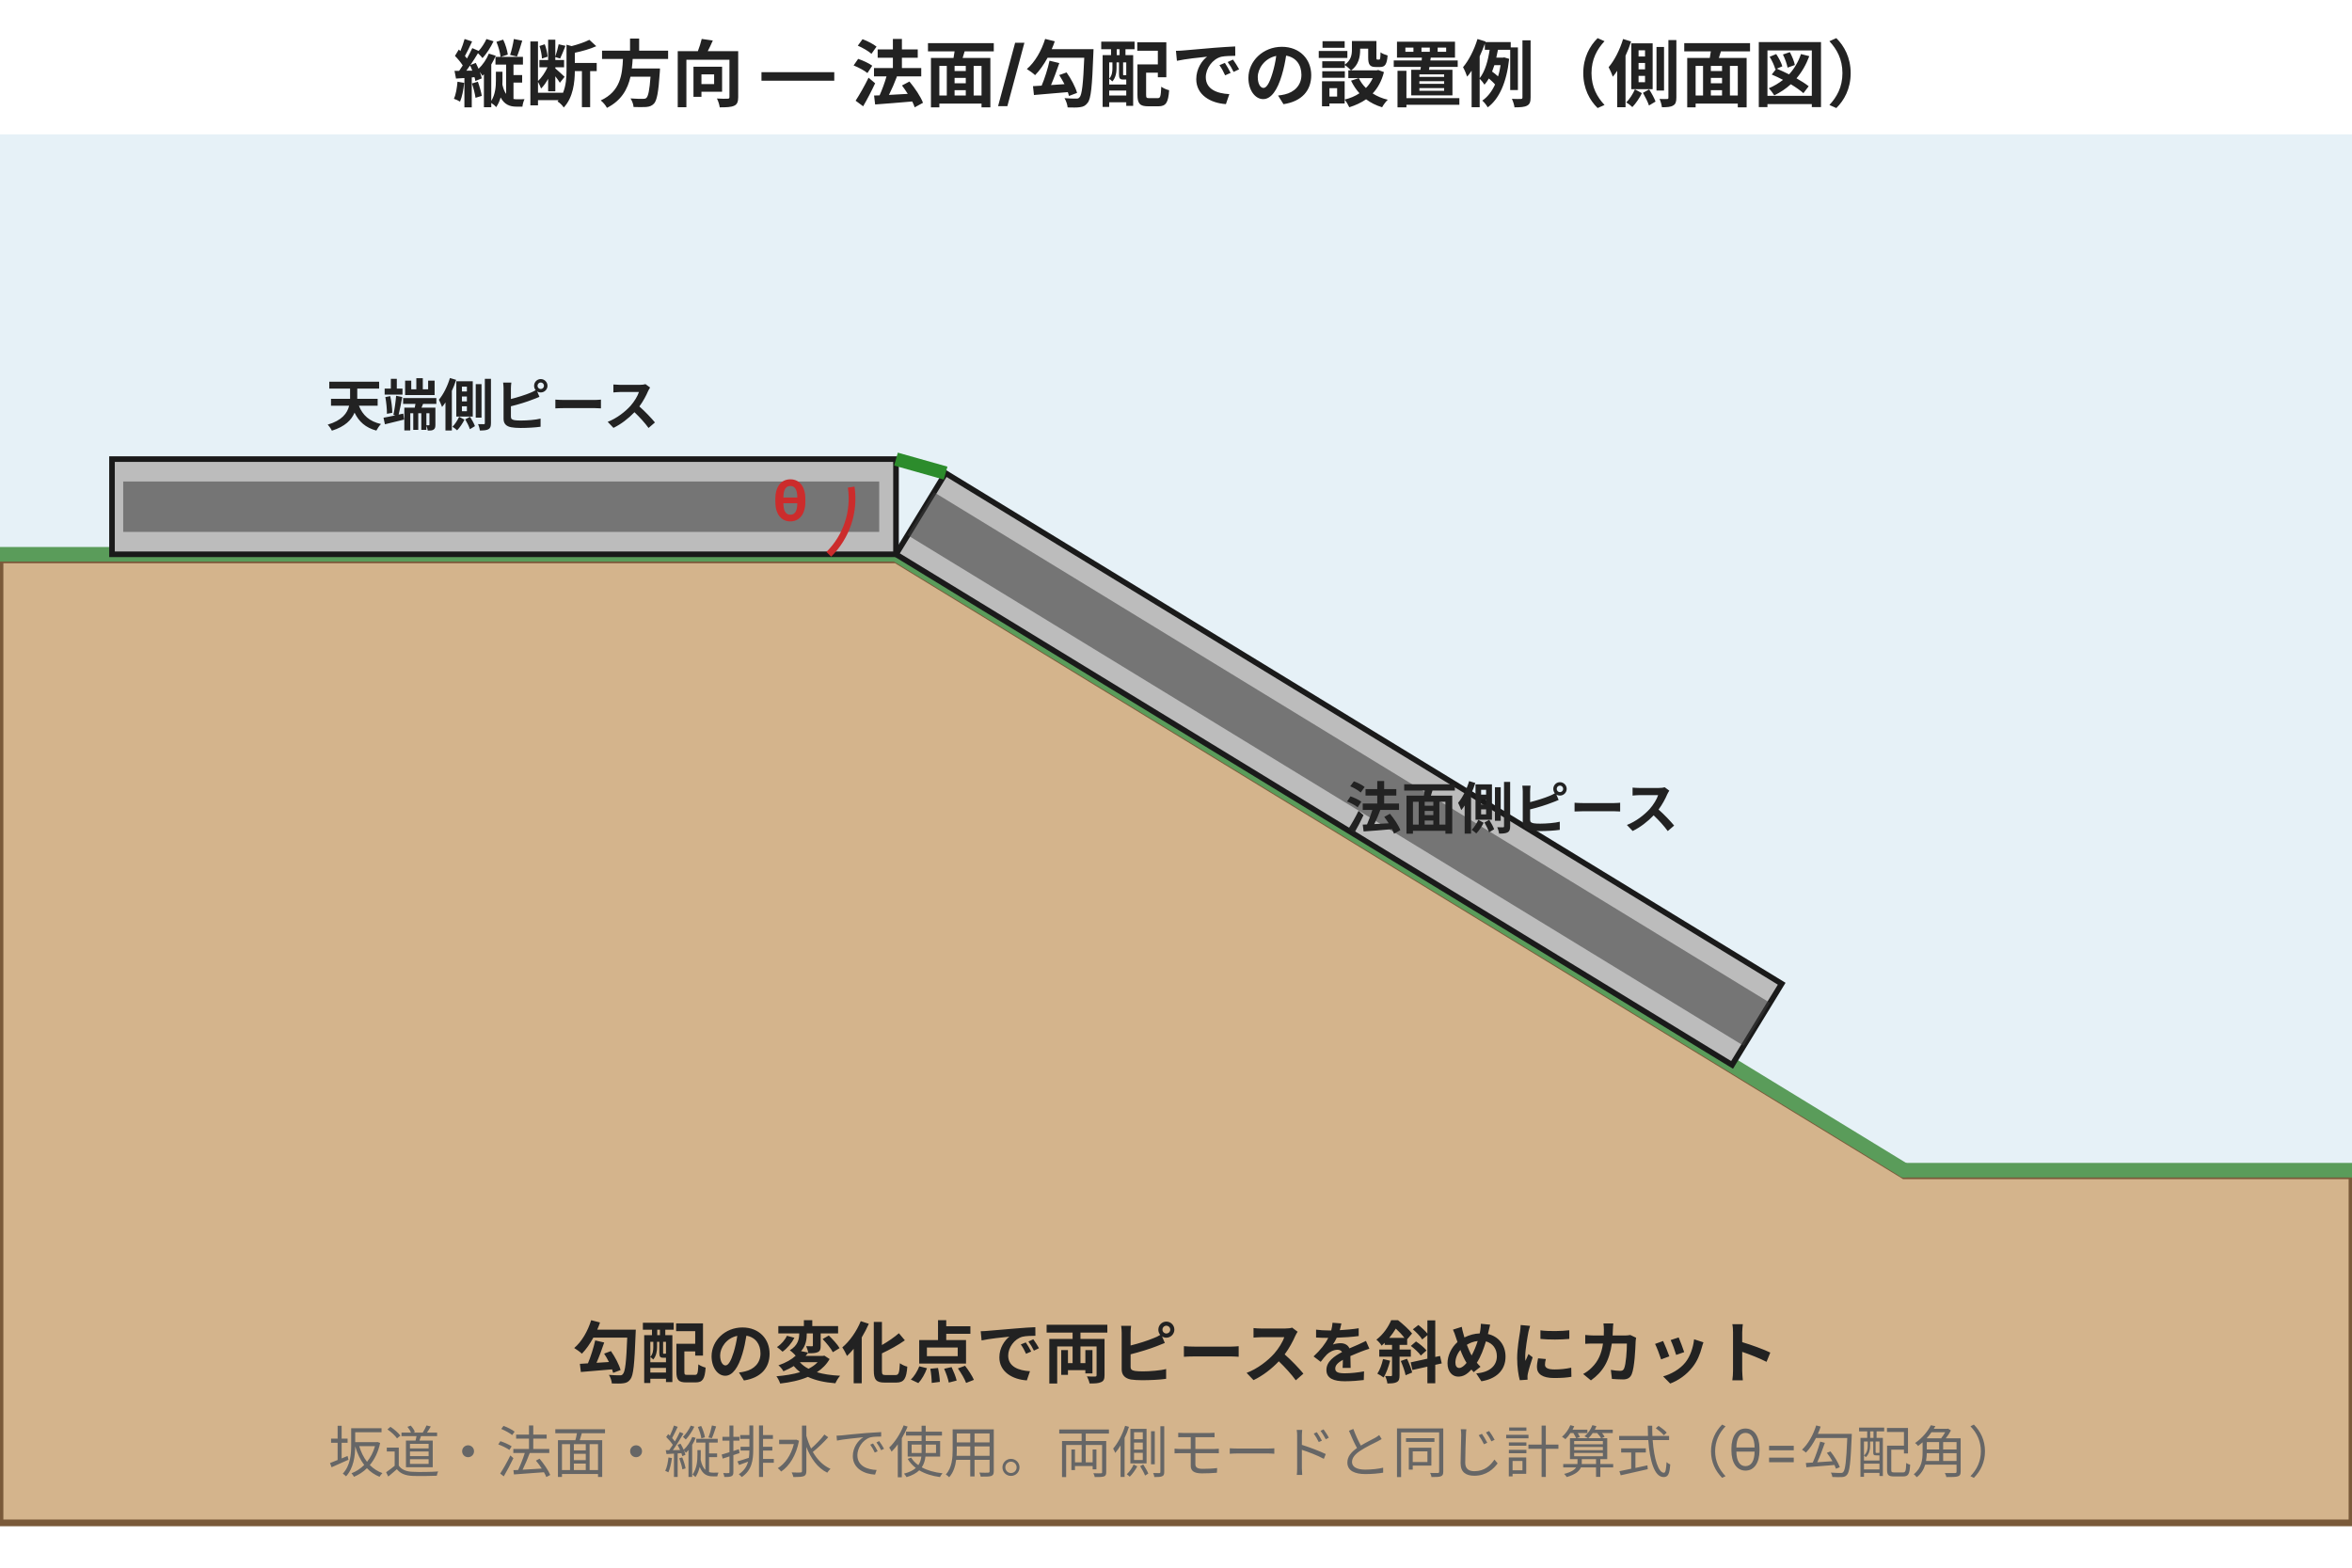
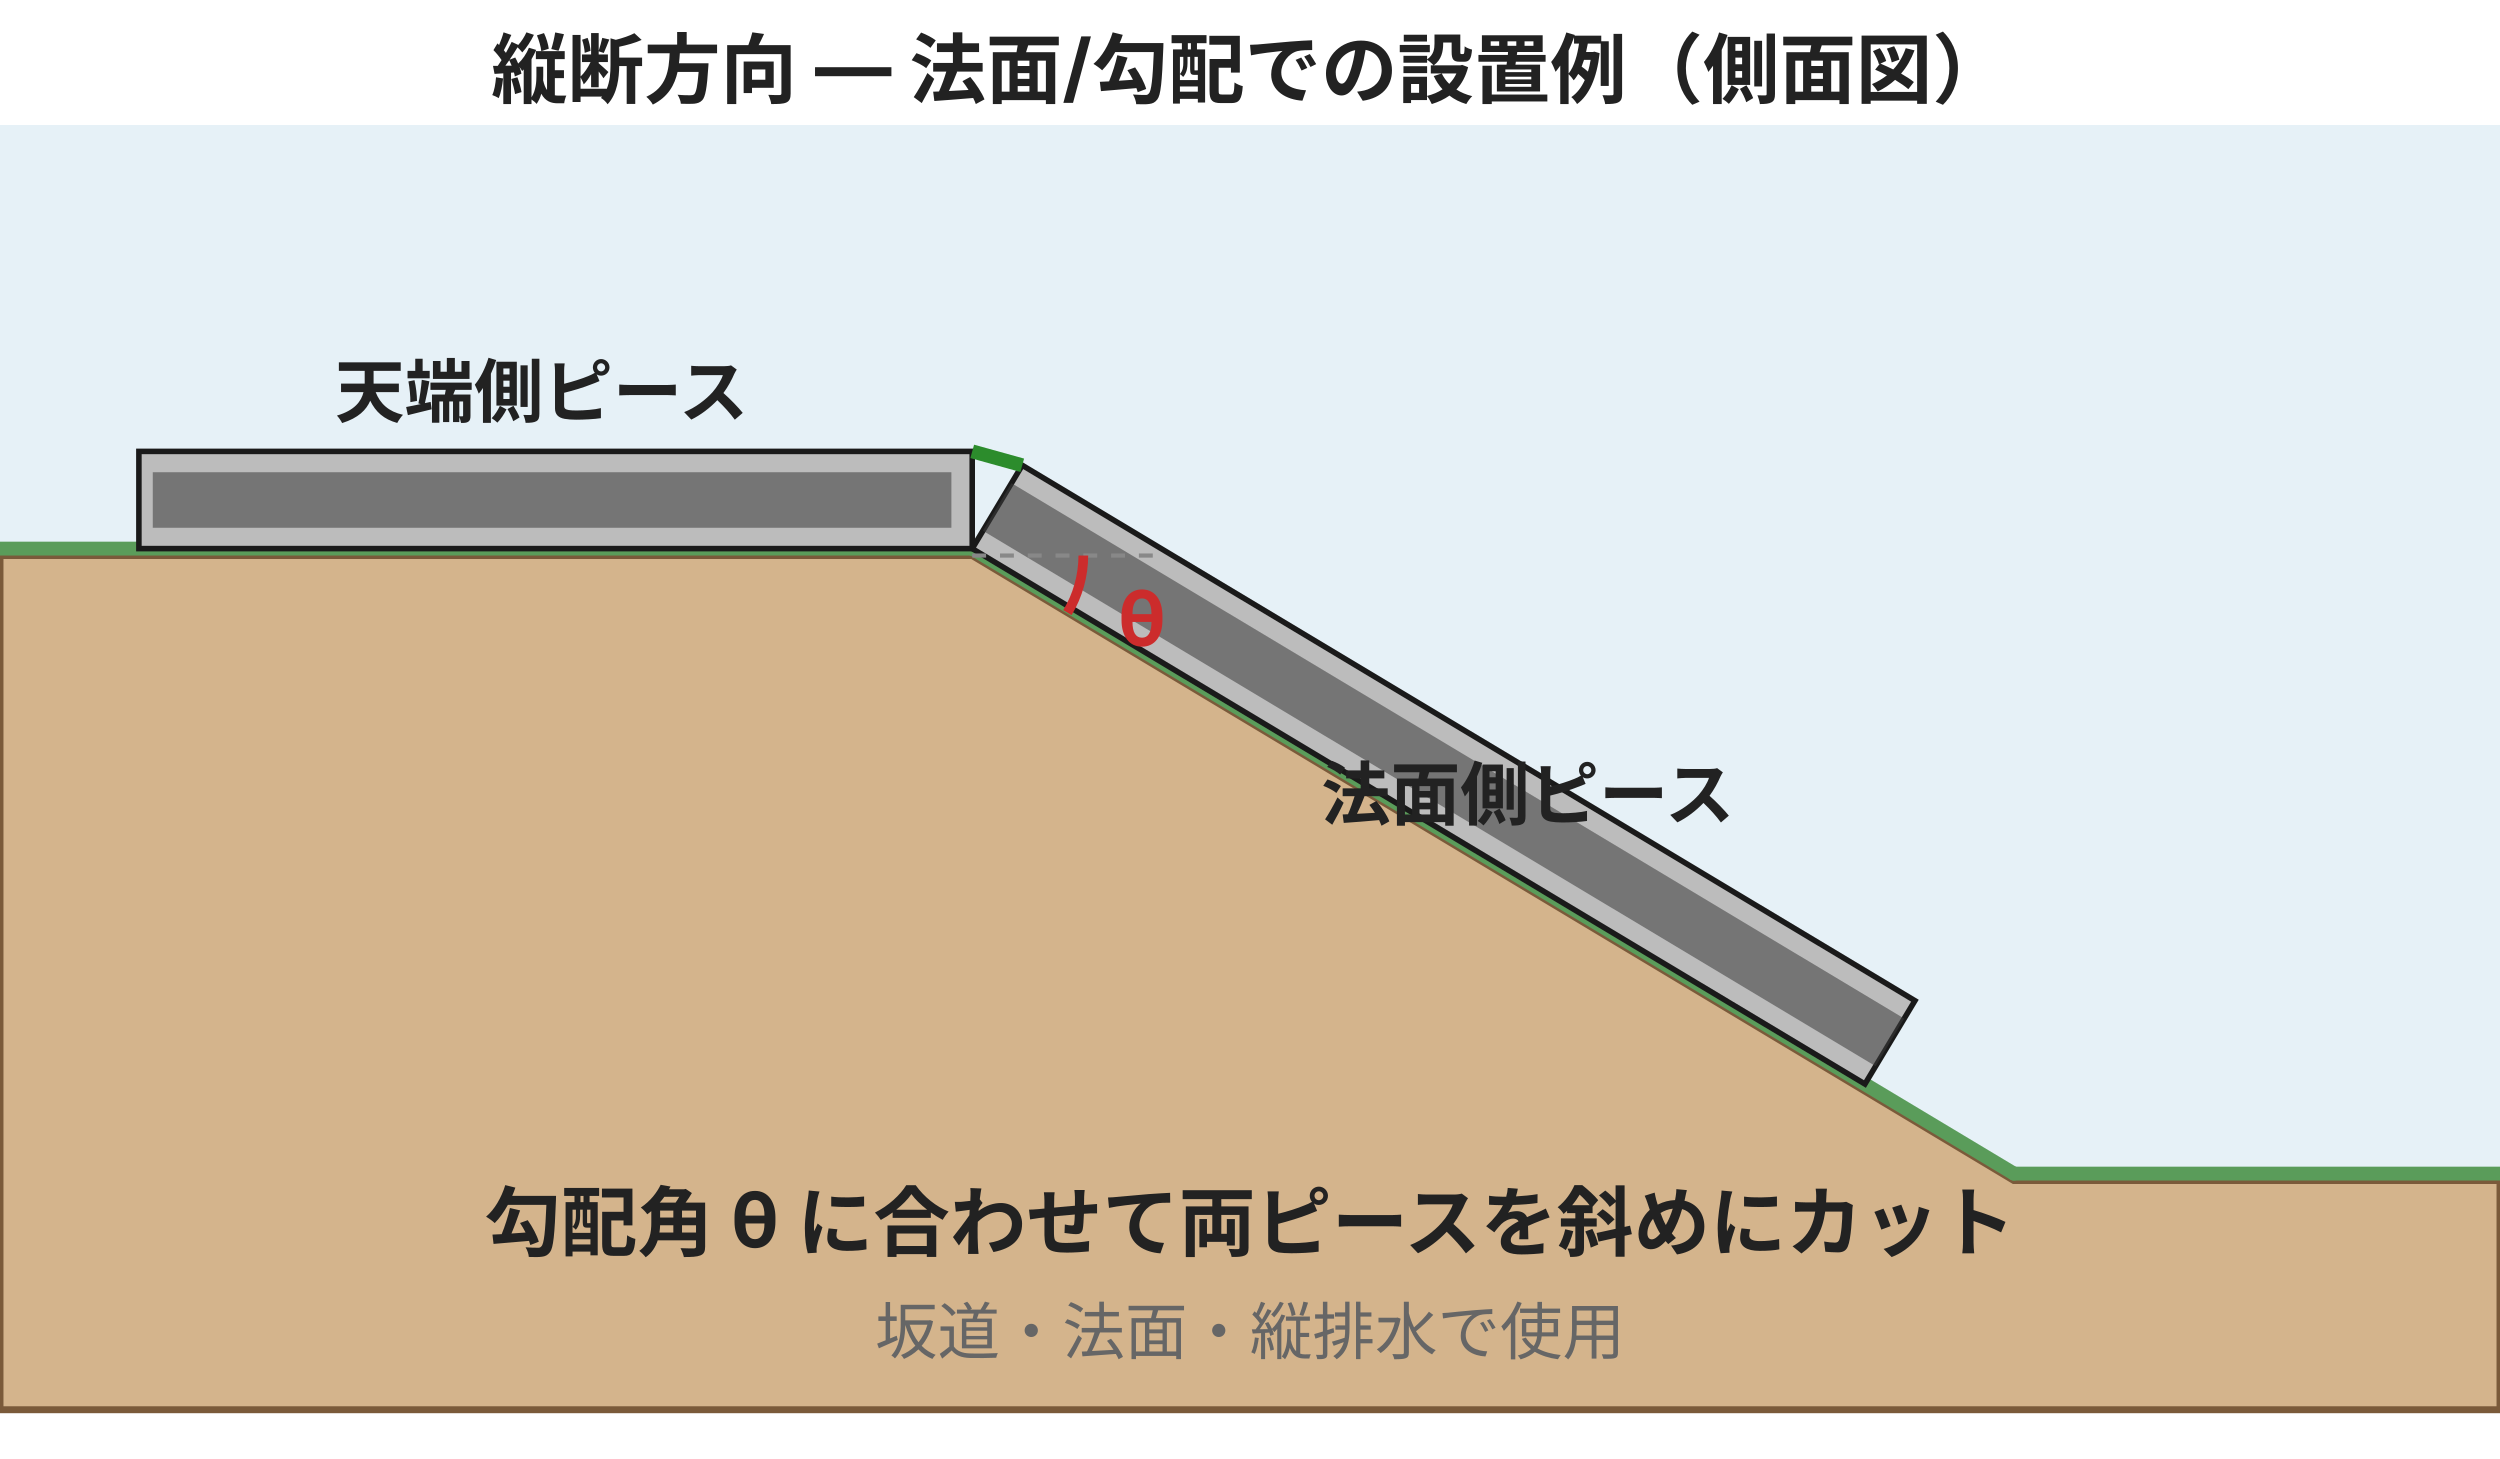
- <svg xmlns="http://www.w3.org/2000/svg" viewBox="0 0 420 280" font-family="-apple-system, 'Hiragino Kaku Gothic ProN', 'Noto Sans JP', sans-serif" font-size="11">
-   <defs>
-     <marker id="ag" viewBox="0 0 10 10" refX="9" refY="5" markerWidth="6" markerHeight="6" orient="auto-start-reverse">
-       <path d="M0,0 L10,5 L0,10 z" fill="#cc2c2c" />
-     </marker>
-   </defs>
-   <text x="210" y="18" text-anchor="middle" font-weight="700" font-size="13" fill="#222">縦断方向 — 法面/勾配での設置例（側面図）</text>
-   <rect x="0" y="24" width="420" height="246" fill="#e6f1f7" />
-   <path d="M0,100 L160,100 L340,210 L420,210 L420,272 L0,272 Z" fill="#d4b48c" stroke="#7a5a3a" stroke-width="1.2" />
-   <g stroke="#5a9c5a" stroke-width="2.6" stroke-linecap="round">
-     <line x1="0" y1="99" x2="160" y2="99" />
-     <line x1="160" y1="99" x2="340" y2="209" />
-     <line x1="340" y1="209" x2="420" y2="209" />
+ <svg xmlns="http://www.w3.org/2000/svg" viewBox="0 0 360 210" font-family="-apple-system, 'Hiragino Kaku Gothic ProN', 'Noto Sans JP', sans-serif" font-size="10">
+   <text x="180" y="14" text-anchor="middle" font-weight="700" font-size="11" fill="#222">縦断方向 — 法面/勾配での設置例（側面図）</text>
+   <rect x="0" y="18" width="360" height="185" fill="#e6f1f7" />
+   <path d="M0,80 L140,80 L290,170 L360,170 L360,203 L0,203 Z" fill="#d4b48c" stroke="#7a5a3a" stroke-width="1" />
+   <g stroke="#5a9c5a" stroke-width="2" stroke-linecap="round">
+     <line x1="0" y1="79" x2="140" y2="79" />
+     <line x1="140" y1="79" x2="290" y2="169" />
+     <line x1="290" y1="169" x2="360" y2="169" />
  </g>
-   <polygon points="20,82 160,82 160,99 20,99" fill="#bcbcbc" stroke="#1a1a1a" stroke-width="1" />
-   <rect x="22" y="86" width="135" height="9" fill="#3a3a3a" opacity="0.55" />
-   <polygon points="160,99 309.3,190.2 318.16,175.7 168.86,84.5" fill="#bcbcbc" stroke="#1a1a1a" stroke-width="1" />
-   <polygon points="162.08,95.59 311.38,186.79 316.07,179.11 166.77,87.91" fill="#3a3a3a" opacity="0.55" />
-   <line x1="160" y1="82" x2="168.86" y2="84.5" stroke="#2c8c2c" stroke-width="2.4" />
-   <path d="M148,99 A14,14 0 0 0 152,87" fill="none" stroke="#cc2c2c" stroke-width="1.2" />
-   <text x="138" y="93" fill="#cc2c2c" font-weight="700" font-size="10">θ</text>
-   <text x="88" y="76" text-anchor="middle" fill="#222" font-size="10" font-weight="600">天端側ピース</text>
-   <text x="270" y="148" text-anchor="middle" fill="#222" font-size="10" font-weight="600">法面側ピース</text>
-   <text x="210" y="246" text-anchor="middle" fill="#222" font-size="12" font-weight="700">勾配の変化点で両ピースを斜めにカット</text>
-   <text x="210" y="263" text-anchor="middle" fill="#666" font-size="10">坂道・法面・縦排水で使用。両側モードと同じ計算式（θ=勾配角）</text>
+   <polygon points="20,65 140,65 140,79 20,79" fill="#bcbcbc" stroke="#1a1a1a" stroke-width="0.8" />
+   <rect x="22" y="68" width="115" height="8" fill="#3a3a3a" opacity="0.55" />
+   <polygon points="140,79 268.55,156.10 275.75,144.10 147.20,67.00" fill="#bcbcbc" stroke="#1a1a1a" stroke-width="0.8" />
+   <polygon points="141.54,76.43 270.09,153.53 274.20,146.67 145.65,69.57" fill="#3a3a3a" opacity="0.55" />
+   <line x1="140" y1="65" x2="147.20" y2="67.00" stroke="#2c8c2c" stroke-width="2" />
+   <line x1="140" y1="80" x2="168" y2="80" stroke="#888" stroke-width="0.6" stroke-dasharray="2,2" />
+   <path d="M156,80 A16,16 0 0 1 153.71,88.22" fill="none" stroke="#cc2c2c" stroke-width="1.4" />
+   <text x="161" y="93" fill="#cc2c2c" font-weight="700" font-size="11">θ</text>
+   <text x="78" y="60" text-anchor="middle" fill="#222" font-size="10" font-weight="600">天端側ピース</text>
+   <text x="220" y="118" text-anchor="middle" fill="#222" font-size="10" font-weight="600">法面側ピース</text>
+   <text x="180" y="180" text-anchor="middle" fill="#222" font-size="11" font-weight="700">勾配角 θ に合わせて両ピースを斜めにカット</text>
+   <text x="180" y="195" text-anchor="middle" fill="#666" font-size="9">坂道・法面・縦排水で使用</text>
</svg>
